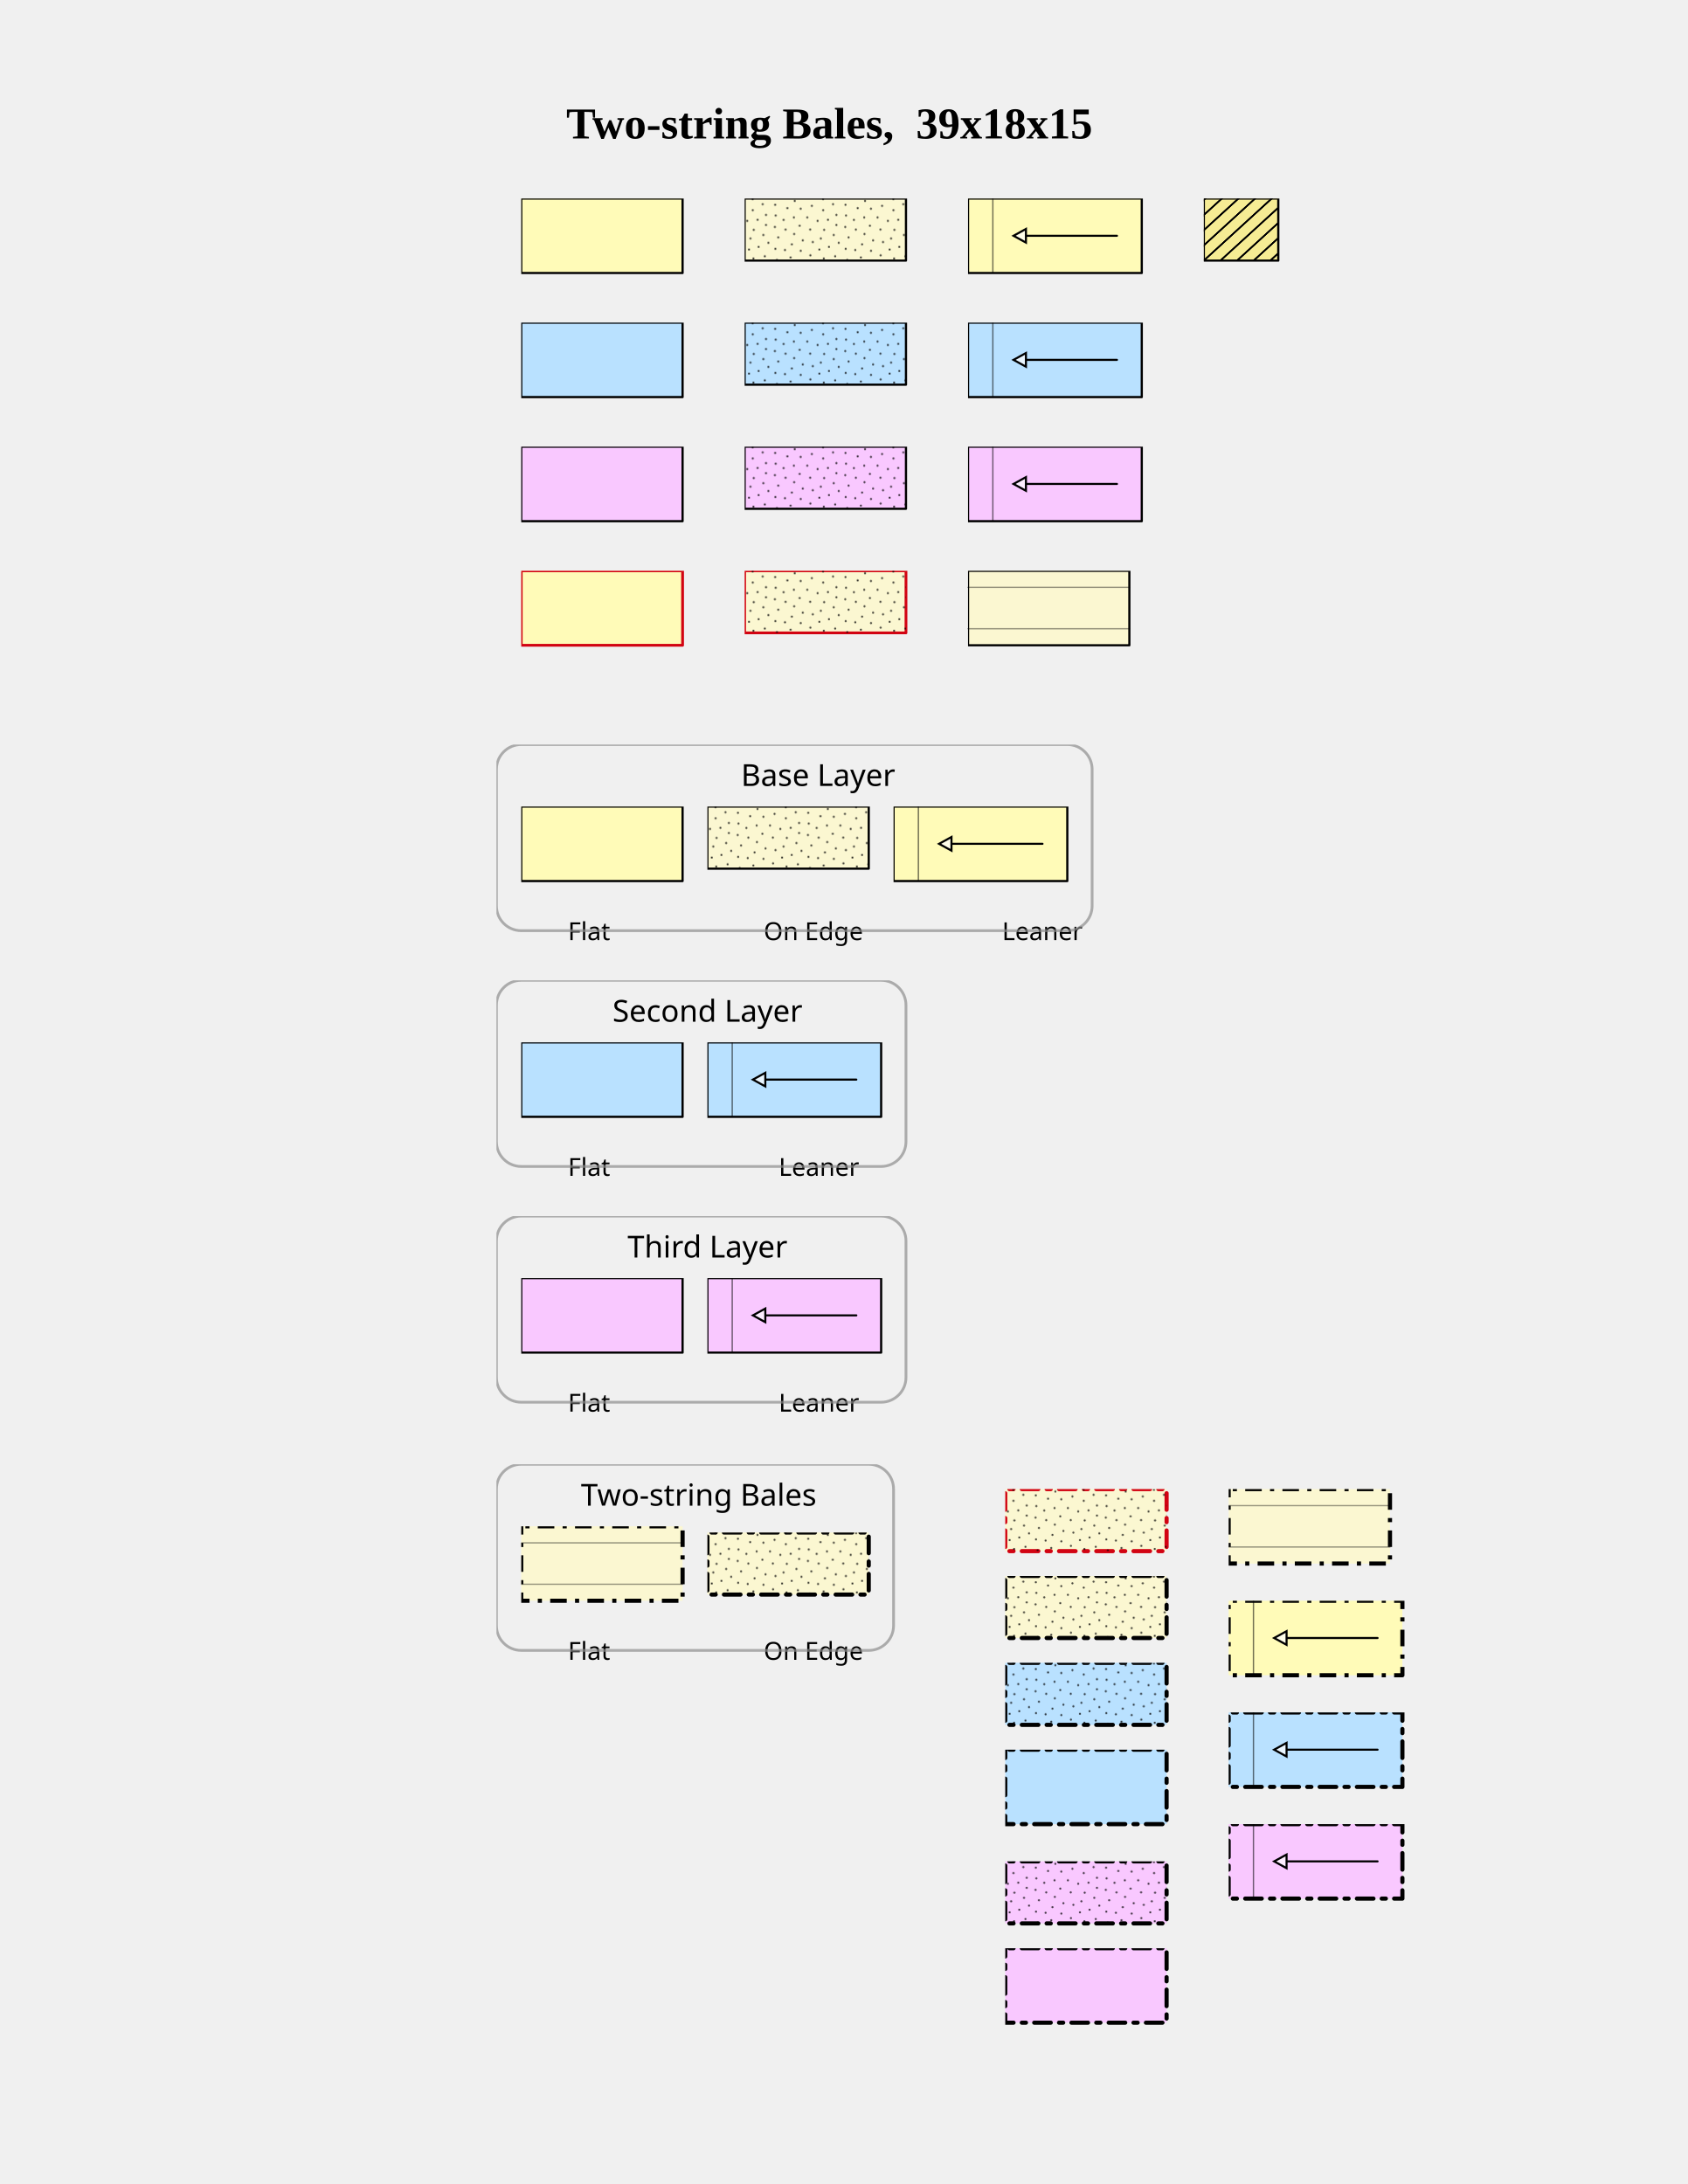
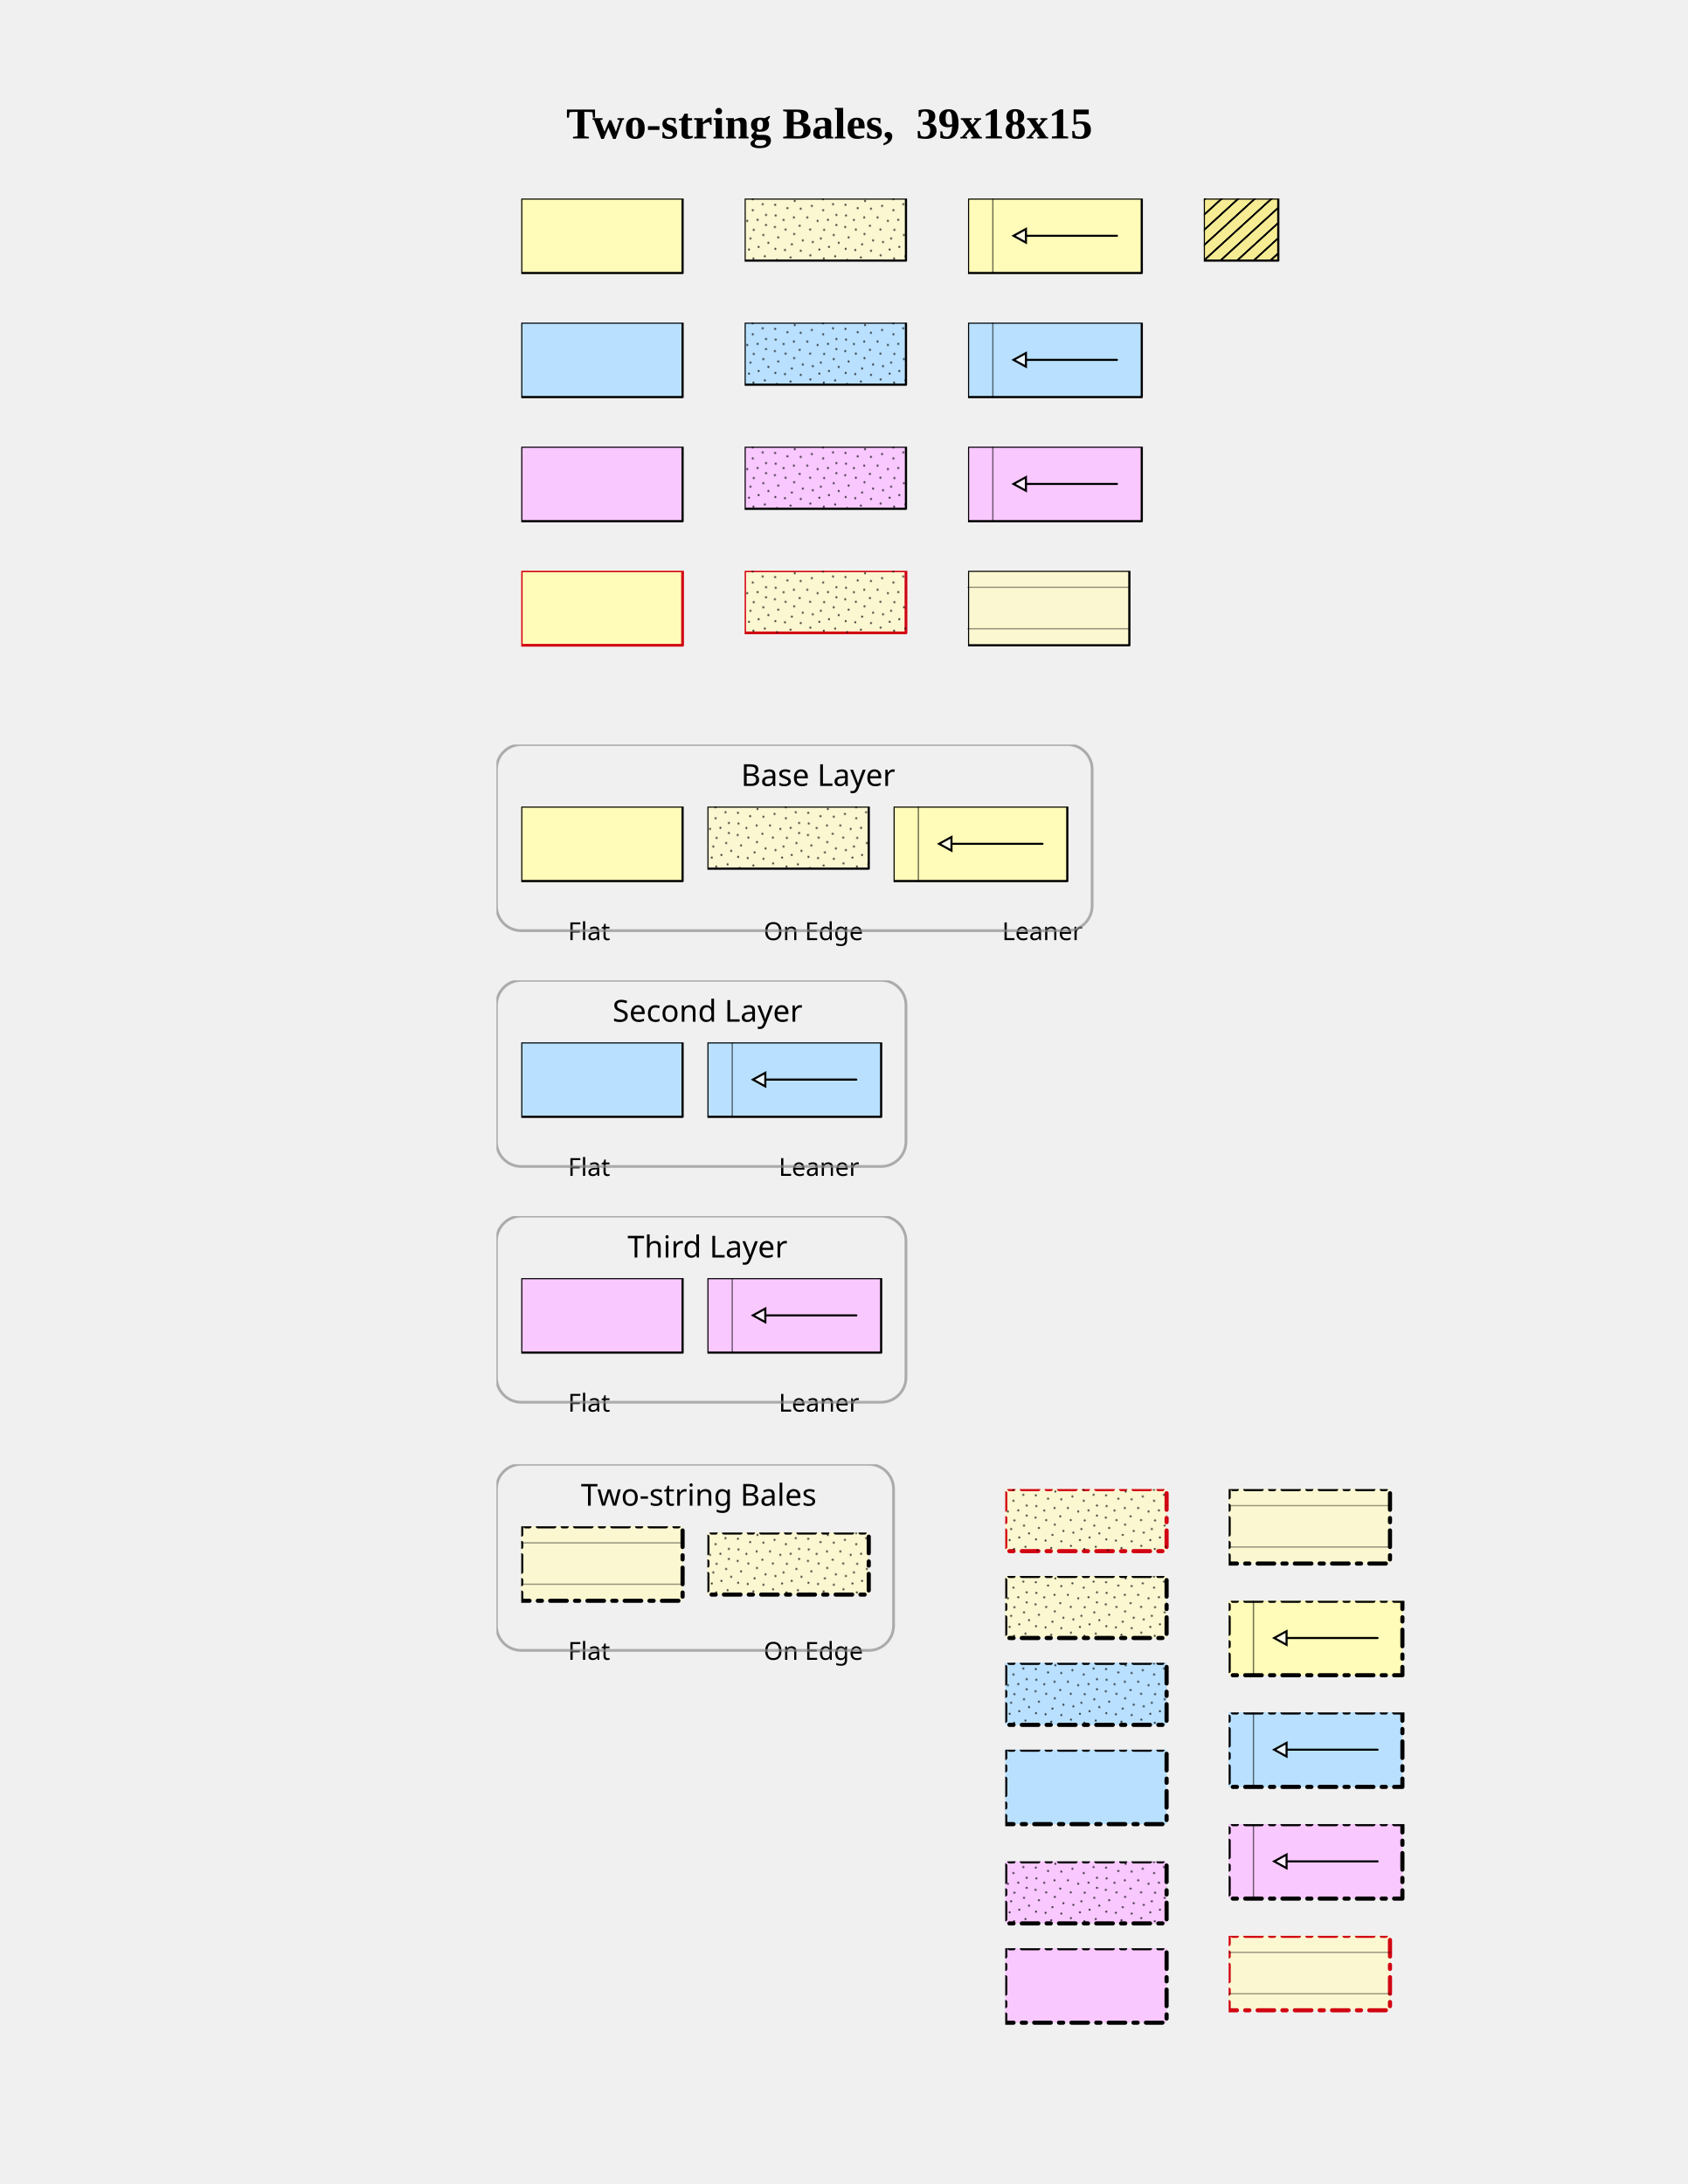
<svg xmlns="http://www.w3.org/2000/svg" xmlns:ns2="http://dairiki.org/barnhunt/inkscape-extensions" xmlns:xlink="http://www.w3.org/1999/xlink" width="8.5in" height="11in" viewBox="0 0 816 1056" version="1.1" id="svg219">
  <defs>
    <pattern xlink:href="#Strips1_5" id="bh-end-bale-stipple" patternTransform="matrix(0.6094059,0.6668921,-22.16151,20.25119,0,0)" />
    <pattern id="Strips1_5" patternTransform="translate(0,0) scale(10,10)" height="1" width="6" patternUnits="userSpaceOnUse">
      <rect height="2" width="1" y="-0.5" x="0" style="fill:black;stroke:none" />
    </pattern>
    <pattern xlink:href="#Polkadots-med" id="bh-edge-bale-stipple" patternTransform="scale(3.4)" />
    <pattern id="Polkadots-med" patternTransform="translate(0,0) scale(10,10)" height="10" width="10" patternUnits="userSpaceOnUse">
      <circle r="0.15" cy="0.810" cx="2.567" style="fill:black;stroke:none" />
      <circle r="0.15" cy="2.33" cx="3.048" style="fill:black;stroke:none" />
      <circle r="0.15" cy="2.415" cx="4.418" style="fill:black;stroke:none" />
      <circle r="0.15" cy="3.029" cx="1.844" style="fill:black;stroke:none" />
      <circle r="0.15" cy="1.363" cx="6.08" style="fill:black;stroke:none" />
      <circle r="0.15" cy="4.413" cx="5.819" style="fill:black;stroke:none" />
      <circle r="0.15" cy="4.048" cx="4.305" style="fill:black;stroke:none" />
      <circle r="0.15" cy="3.045" cx="5.541" style="fill:black;stroke:none" />
      <circle r="0.15" cy="5.527" cx="4.785" style="fill:black;stroke:none" />
      <circle r="0.15" cy="5.184" cx="2.667" style="fill:black;stroke:none" />
      <circle r="0.15" cy="1.448" cx="7.965" style="fill:black;stroke:none" />
      <circle r="0.15" cy="5.049" cx="7.047" style="fill:black;stroke:none" />
      <circle r="0.15" cy="0.895" cx="4.340" style="fill:black;stroke:none" />
      <circle r="0.15" cy="0.340" cx="7.125" style="fill:black;stroke:none" />
      <circle r="0.15" cy="1.049" cx="9.553" style="fill:black;stroke:none" />
      <circle r="0.15" cy="2.689" cx="7.006" style="fill:black;stroke:none" />
      <circle r="0.15" cy="2.689" cx="8.909" style="fill:black;stroke:none" />
      <circle r="0.15" cy="4.407" cx="9.315" style="fill:black;stroke:none" />
      <circle r="0.15" cy="3.870" cx="7.820" style="fill:black;stroke:none" />
      <circle r="0.15" cy="5.948" cx="8.270" style="fill:black;stroke:none" />
      <circle r="0.15" cy="7.428" cx="7.973" style="fill:black;stroke:none" />
      <circle r="0.15" cy="8.072" cx="9.342" style="fill:black;stroke:none" />
      <circle r="0.15" cy="9.315" cx="8.206" style="fill:black;stroke:none" />
      <circle r="0.15" cy="9.475" cx="9.682" style="fill:black;stroke:none" />
      <circle r="0.15" cy="6.186" cx="9.688" style="fill:black;stroke:none" />
      <circle r="0.15" cy="6.296" cx="3.379" style="fill:black;stroke:none" />
      <circle r="0.15" cy="8.204" cx="2.871" style="fill:black;stroke:none" />
      <circle r="0.15" cy="8.719" cx="4.59" style="fill:black;stroke:none" />
      <circle r="0.15" cy="9.671" cx="3.181" style="fill:black;stroke:none" />
      <circle r="0.15" cy="7.315" cx="5.734" style="fill:black;stroke:none" />
      <circle r="0.15" cy="6.513" cx="6.707" style="fill:black;stroke:none" />
      <circle r="0.15" cy="9.670" cx="5.730" style="fill:black;stroke:none" />
      <circle r="0.15" cy="8.373" cx="6.535" style="fill:black;stroke:none" />
      <circle r="0.15" cy="7.154" cx="4.37" style="fill:black;stroke:none" />
      <circle r="0.15" cy="7.25" cx="0.622" style="fill:black;stroke:none" />
      <circle r="0.15" cy="5.679" cx="0.831" style="fill:black;stroke:none" />
      <circle r="0.15" cy="8.519" cx="1.257" style="fill:black;stroke:none" />
      <circle r="0.15" cy="6.877" cx="1.989" style="fill:black;stroke:none" />
      <circle r="0.15" cy="3.181" cx="0.374" style="fill:black;stroke:none" />
      <circle r="0.15" cy="1.664" cx="1.166" style="fill:black;stroke:none" />
      <circle r="0.15" cy="0.093" cx="1.151" style="fill:black;stroke:none" />
      <circle r="0.15" cy="10.093" cx="1.151" style="fill:black;stroke:none" />
      <circle r="0.15" cy="4.451" cx="1.302" style="fill:black;stroke:none" />
      <circle r="0.15" cy="3.763" cx="3.047" style="fill:black;stroke:none" />
    </pattern>
    <symbol id="bale-1-39x18x15" ns2:count-as="bale-39x18x15">
      <rect height="36" width="78" style="opacity:1;fill:#fffbb8;fill-opacity:1;stroke:#000000;stroke-width:1.067;stroke-linecap:round;stroke-linejoin:round;stroke-miterlimit:4" x="0" y="0" />
    </symbol>
    <symbol id="bale-1-edge-39x18x15" ns2:count-as="bale-39x18x15">
      <rect height="30" width="78" style="opacity:1;fill:#fbf7d1;fill-opacity:1;stroke:#000000;stroke-width:1.067;stroke-linecap:round;stroke-linejoin:round;stroke-miterlimit:4;stroke-dasharray:none;stroke-dashoffset:0;stroke-opacity:1" x="0" y="0" />
      <rect style="fill:url(#bh-edge-bale-stipple);fill-opacity:0.7;stroke:none" width="78" height="30" x="0" y="0" />
    </symbol>
    <symbol id="bale-1-leaner-39x18x15" ns2:count-as="bale-39x18x15">
-       <rect style="fill:#fffbb8;fill-opacity:1;stroke:#000000;stroke-width:1.067;stroke-linecap:butt;stroke-linejoin:round;stroke-miterlimit:4;stroke-opacity:1" width="84" height="36" x="0" y="0" />
+       <rect style="fill:#fffbb8;fill-opacity:1;stroke:#000000;stroke-width:1.067;stroke-linecap:round;stroke-linejoin:round;stroke-miterlimit:4;stroke-opacity:1" width="84" height="36" x="0" y="0" />
      <path style="fill:none;stroke:#000000;stroke-width:0.64;stroke-linecap:butt;stroke-miterlimit:4;stroke-opacity:0.553" d="M 12,0 V 36" />
      <path d="M 72,18 H 28 v -3.3 l -6,3.3 6,3.3 V 18" style="fill:#ffffff;fill-opacity:0.698;fill-rule:evenodd;stroke:#000000;stroke-width:1px;stroke-linecap:round;stroke-linejoin:miter;stroke-opacity:1" />
    </symbol>
    <symbol id="bale-2-39x18x15" ns2:count-as="bale-39x18x15">
      <rect y="0" x="0" style="opacity:1;fill:#b9e1ff;fill-opacity:1;stroke:#000000;stroke-width:1.067;stroke-linecap:round;stroke-linejoin:round;stroke-miterlimit:4" width="78" height="36" />
    </symbol>
    <symbol id="bale-2-edge-39x18x15" ns2:count-as="bale-39x18x15">
      <rect y="0" x="0" style="opacity:1;fill:#b9e1ff;fill-opacity:1;stroke:#000000;stroke-width:1.067;stroke-linecap:round;stroke-linejoin:round;stroke-miterlimit:4;stroke-dasharray:none;stroke-dashoffset:0;stroke-opacity:1" width="78" height="30" />
      <rect width="78" height="30" x="0" y="0" style="fill:url(#bh-edge-bale-stipple);fill-opacity:0.7;stroke:none" />
    </symbol>
    <symbol id="bale-2-leaner-39x18x15" ns2:count-as="bale-39x18x15">
-       <rect y="0" x="0" height="36" width="84" style="fill:#b9e1ff;fill-opacity:1;stroke:#000000;stroke-width:1.067;stroke-linecap:butt;stroke-linejoin:round;stroke-miterlimit:4;stroke-dasharray:none;stroke-opacity:1" />
-       <path d="M 12,0 V 36" style="fill:none;fill-opacity:0.75;fill-rule:evenodd;stroke:#000000;stroke-width:0.64;stroke-linecap:butt;stroke-linejoin:miter;stroke-miterlimit:4;stroke-dasharray:none;stroke-opacity:0.553" />
+       <rect y="0" x="0" height="36" width="84" style="fill:#b9e1ff;fill-opacity:1;stroke:#000000;stroke-width:1.067;stroke-linecap:round;stroke-linejoin:round;stroke-miterlimit:4;stroke-dasharray:none;stroke-opacity:1" />
+       <path d="M 12,0 V 36" style="fill:none;fill-opacity:0.75;fill-rule:evenodd;stroke:#000000;stroke-width:0.64;stroke-linecap:round;stroke-linejoin:miter;stroke-miterlimit:4;stroke-dasharray:none;stroke-opacity:0.553" />
      <path style="fill:#ffffff;fill-opacity:0.698;fill-rule:evenodd;stroke:#000000;stroke-width:1px;stroke-linecap:round;stroke-linejoin:miter;stroke-opacity:1" d="M 72,18 H 28 v -3.3 l -6,3.3 6,3.3 V 18" />
    </symbol>
    <symbol id="bale-3-39x18x15" ns2:count-as="bale-39x18x15">
      <rect height="36" width="78" style="opacity:1;fill:#f9c8ff;fill-opacity:1;stroke:#000000;stroke-width:1.067;stroke-linecap:round;stroke-linejoin:round;stroke-miterlimit:4" x="0" y="0" />
    </symbol>
    <symbol id="bale-3-edge-39x18x15" ns2:count-as="bale-39x18x15">
      <rect height="30" width="78" style="opacity:1;fill:#f9c8ff;fill-opacity:1;stroke:#000000;stroke-width:1.067;stroke-linecap:round;stroke-linejoin:round;stroke-miterlimit:4;stroke-dasharray:none;stroke-dashoffset:0;stroke-opacity:1" x="0" y="0" />
      <rect width="78" height="30" x="0" y="0" style="fill:url(#bh-edge-bale-stipple);fill-opacity:0.7;stroke:none" />
    </symbol>
    <symbol id="bale-3-leaner-39x18x15" ns2:count-as="bale-39x18x15">
-       <rect style="fill:#f9c8ff;fill-opacity:1;stroke:#000000;stroke-width:1.067;stroke-linecap:butt;stroke-linejoin:round;stroke-miterlimit:4;stroke-dasharray:none;stroke-opacity:1" width="84" height="36" x="0" y="0" />
+       <rect style="fill:#f9c8ff;fill-opacity:1;stroke:#000000;stroke-width:1.067;stroke-linecap:round;stroke-linejoin:round;stroke-miterlimit:4;stroke-dasharray:none;stroke-opacity:1" width="84" height="36" x="0" y="0" />
      <path style="fill:none;fill-opacity:0.75;fill-rule:evenodd;stroke:#000000;stroke-width:0.64;stroke-linecap:butt;stroke-linejoin:miter;stroke-miterlimit:4;stroke-dasharray:none;stroke-opacity:0.553" d="M 12,0 V 36" />
      <path style="fill:#ffffff;fill-opacity:0.698;fill-rule:evenodd;stroke:#000000;stroke-width:1px;stroke-linecap:round;stroke-linejoin:miter;stroke-opacity:1" d="M 72,18 H 28 v -3.3 l -6,3.3 6,3.3 V 18" />
    </symbol>
    <symbol id="bale-1-anchor-39x18x15" ns2:count-as="bale-39x18x15">
      <rect y="0" x="0" style="opacity:1;fill:#fffbb8;fill-opacity:1;stroke:#d20312;stroke-width:1.333;stroke-linecap:round;stroke-linejoin:round;stroke-miterlimit:4;stroke-dasharray:none;stroke-dashoffset:0;stroke-opacity:1" width="78" height="36" />
    </symbol>
    <symbol id="bale-1-anchor-edge-39x18x15" ns2:count-as="bale-39x18x15">
      <rect y="0" x="0" style="opacity:1;fill:#fbf7d1;fill-opacity:1;stroke:#d20312;stroke-width:1.333;stroke-linecap:round;stroke-linejoin:round;stroke-miterlimit:4;stroke-dasharray:none;stroke-dashoffset:0;stroke-opacity:1" width="78" height="30" />
      <rect width="78" height="30" x="0" y="0" style="fill:url(#bh-edge-bale-stipple);fill-opacity:0.7;stroke:none" />
    </symbol>
    <symbol id="bale-1-with-strings-39x18x15" ns2:count-as="bale-39x18x15">
-       <rect style="display:inline;fill:#fbf7d1;fill-opacity:1;stroke:#000000;stroke-width:1.067;stroke-linecap:butt;stroke-linejoin:round;stroke-miterlimit:4;stroke-opacity:1" width="78" height="36" x="0" y="0" />
+       <rect style="display:inline;fill:#fbf7d1;fill-opacity:1;stroke:#000000;stroke-width:1.067;stroke-linecap:round;stroke-linejoin:round;stroke-miterlimit:4;stroke-opacity:1" width="78" height="36" x="0" y="0" />
      <path style="display:inline;fill:none;stroke:#000000;stroke-width:0.625;stroke-linecap:round;stroke-opacity:0.4" d="M 0,8 H 78" id="string-39x18x15" />
      <use x="0" y="0" xlink:href="#string-39x18x15" transform="translate(0,20)" width="100%" height="100%" />
    </symbol>
    <symbol id="legend-1-39x18x15">
      <g>
        <use xlink:href="#bale-1-39x18x15" x="12" y="30" width="100%" height="100%" />
        <use xlink:href="#bale-1-edge-39x18x15" x="102" y="30" width="100%" height="100%" />
        <use xlink:href="#bale-1-leaner-39x18x15" x="192" y="30" width="100%" height="100%" />
        <text xml:space="preserve" style="font-style:normal;font-variant:normal;font-weight:normal;font-stretch:normal;font-size:12px;line-height:125%;font-family:'Rock Salt';-inkscape-font-specification:'Rock Salt, Normal';font-variant-ligatures:normal;font-variant-caps:normal;font-variant-numeric:normal;font-feature-settings:normal;text-align:center;letter-spacing:0px;word-spacing:0px;writing-mode:lr-tb;text-anchor:middle;fill:#000000;fill-opacity:1;stroke:none;stroke-width:1px;stroke-linecap:butt;stroke-linejoin:miter;stroke-opacity:1" x="51" y="82.546">
          <tspan x="58.84" y="94.546">Flat</tspan>
        </text>
        <text y="82.546" x="141" style="font-style:normal;font-variant:normal;font-weight:normal;font-stretch:normal;font-size:12px;line-height:125%;font-family:'Rock Salt';-inkscape-font-specification:'Rock Salt, Normal';font-variant-ligatures:normal;font-variant-caps:normal;font-variant-numeric:normal;font-feature-settings:normal;text-align:center;letter-spacing:0px;word-spacing:0px;writing-mode:lr-tb;text-anchor:middle;fill:#000000;fill-opacity:1;stroke:none;stroke-width:1px;stroke-linecap:butt;stroke-linejoin:miter;stroke-opacity:1" xml:space="preserve">
          <tspan y="94.546" x="167.277">On Edge</tspan>
        </text>
        <text xml:space="preserve" style="font-style:normal;font-variant:normal;font-weight:normal;font-stretch:normal;font-size:12px;line-height:125%;font-family:'Rock Salt';-inkscape-font-specification:'Rock Salt, Normal';font-variant-ligatures:normal;font-variant-caps:normal;font-variant-numeric:normal;font-feature-settings:normal;text-align:center;letter-spacing:0px;word-spacing:0px;writing-mode:lr-tb;text-anchor:middle;fill:#000000;fill-opacity:1;stroke:none;stroke-width:1px;stroke-linecap:butt;stroke-linejoin:miter;stroke-opacity:1" x="234" y="82.546">
          <tspan x="277.982" y="94.546">Leaner</tspan>
        </text>
      </g>
      <text y="20.02" x="144" style="font-style:normal;font-variant:normal;font-weight:normal;font-stretch:normal;font-size:14.667px;line-height:125%;font-family:'Rock Salt';-inkscape-font-specification:'Rock Salt, Normal';font-variant-ligatures:normal;font-variant-caps:normal;font-variant-numeric:normal;font-feature-settings:normal;text-align:center;letter-spacing:0px;word-spacing:0px;writing-mode:lr-tb;text-anchor:middle;fill:#000000;fill-opacity:1;stroke:none;stroke-width:1px;stroke-linecap:butt;stroke-linejoin:miter;stroke-opacity:1" xml:space="preserve">
        <tspan y="20.02" x="168.883">Base Layer</tspan>
      </text>
      <rect ry="12" rx="12" y="0" x="0" height="90" width="288" style="opacity:0.687;fill:none;fill-opacity:1;fill-rule:evenodd;stroke:#8c8c8c;stroke-width:1.333;stroke-linecap:round;stroke-linejoin:round;stroke-miterlimit:4;stroke-dasharray:none;stroke-dashoffset:0;stroke-opacity:1" />
    </symbol>
    <symbol id="legend-2-39x18x15">
      <g>
        <text y="82.546" x="51" style="font-style:normal;font-variant:normal;font-weight:normal;font-stretch:normal;font-size:12px;line-height:125%;font-family:'Rock Salt';-inkscape-font-specification:'Rock Salt, Normal';font-variant-ligatures:normal;font-variant-caps:normal;font-variant-numeric:normal;font-feature-settings:normal;text-align:center;letter-spacing:0px;word-spacing:0px;writing-mode:lr-tb;text-anchor:middle;fill:#000000;fill-opacity:1;stroke:none;stroke-width:1px;stroke-linecap:butt;stroke-linejoin:miter;stroke-opacity:1" xml:space="preserve">
          <tspan y="94.546" x="58.84">Flat</tspan>
        </text>
        <text y="82.546" x="144" style="font-style:normal;font-variant:normal;font-weight:normal;font-stretch:normal;font-size:12px;line-height:125%;font-family:'Rock Salt';-inkscape-font-specification:'Rock Salt, Normal';font-variant-ligatures:normal;font-variant-caps:normal;font-variant-numeric:normal;font-feature-settings:normal;text-align:center;letter-spacing:0px;word-spacing:0px;writing-mode:lr-tb;text-anchor:middle;fill:#000000;fill-opacity:1;stroke:none;stroke-width:1px;stroke-linecap:butt;stroke-linejoin:miter;stroke-opacity:1" xml:space="preserve">
          <tspan y="94.546" x="169.982">Leaner</tspan>
        </text>
        <use xlink:href="#bale-2-39x18x15" x="12" y="30" width="100%" height="100%" />
        <use xlink:href="#bale-2-leaner-39x18x15" x="102" y="30" width="100%" height="100%" />
      </g>
      <text xml:space="preserve" style="font-style:normal;font-variant:normal;font-weight:normal;font-stretch:normal;font-size:14.667px;line-height:125%;font-family:'Rock Salt';-inkscape-font-specification:'Rock Salt, Normal';font-variant-ligatures:normal;font-variant-caps:normal;font-variant-numeric:normal;font-feature-settings:normal;text-align:center;letter-spacing:0px;word-spacing:0px;writing-mode:lr-tb;text-anchor:middle;fill:#000000;fill-opacity:1;stroke:none;stroke-width:1px;stroke-linecap:butt;stroke-linejoin:miter;stroke-opacity:1" x="99" y="20.02">
        <tspan x="115.396" y="20.02">Second Layer</tspan>
      </text>
      <rect style="opacity:0.687;fill:none;fill-opacity:1;fill-rule:evenodd;stroke:#8c8c8c;stroke-width:1.333;stroke-linecap:round;stroke-linejoin:round;stroke-miterlimit:4;stroke-dasharray:none;stroke-dashoffset:0;stroke-opacity:1" width="198" height="90" x="0" y="0" rx="12" ry="12" />
    </symbol>
    <symbol id="legend-3-39x18x15">
      <g>
        <text xml:space="preserve" style="font-style:normal;font-variant:normal;font-weight:normal;font-stretch:normal;font-size:12px;line-height:125%;font-family:'Rock Salt';-inkscape-font-specification:'Rock Salt, Normal';font-variant-ligatures:normal;font-variant-caps:normal;font-variant-numeric:normal;font-feature-settings:normal;text-align:center;letter-spacing:0px;word-spacing:0px;writing-mode:lr-tb;text-anchor:middle;fill:#000000;fill-opacity:1;stroke:none;stroke-width:1px;stroke-linecap:butt;stroke-linejoin:miter;stroke-opacity:1" x="51" y="82.546">
          <tspan x="58.84" y="94.546">Flat</tspan>
        </text>
        <text xml:space="preserve" style="font-style:normal;font-variant:normal;font-weight:normal;font-stretch:normal;font-size:12px;line-height:125%;font-family:'Rock Salt';-inkscape-font-specification:'Rock Salt, Normal';font-variant-ligatures:normal;font-variant-caps:normal;font-variant-numeric:normal;font-feature-settings:normal;text-align:center;letter-spacing:0px;word-spacing:0px;writing-mode:lr-tb;text-anchor:middle;fill:#000000;fill-opacity:1;stroke:none;stroke-width:1px;stroke-linecap:butt;stroke-linejoin:miter;stroke-opacity:1" x="144" y="82.546">
          <tspan x="169.982" y="94.546">Leaner</tspan>
        </text>
        <use xlink:href="#bale-3-39x18x15" x="12" y="30" width="100%" height="100%" />
        <use xlink:href="#bale-3-leaner-39x18x15" x="102" y="30" width="100%" height="100%" />
      </g>
      <text x="99" y="20.02" style="font-style:normal;font-variant:normal;font-weight:normal;font-stretch:normal;font-size:14.667px;line-height:125%;font-family:'Rock Salt';-inkscape-font-specification:'Rock Salt, Normal';font-variant-ligatures:normal;font-variant-caps:normal;font-variant-numeric:normal;font-feature-settings:normal;text-align:center;letter-spacing:0px;word-spacing:0px;writing-mode:lr-tb;text-anchor:middle;fill:#000000;fill-opacity:1;stroke:none;stroke-width:1px;stroke-linecap:butt;stroke-linejoin:miter;stroke-opacity:1" xml:space="preserve">
        <tspan y="20.02" x="115.396">Third Layer</tspan>
      </text>
      <rect ry="12" rx="12" y="0" x="0" height="90" width="198" style="opacity:0.687;fill:none;fill-opacity:1;fill-rule:evenodd;stroke:#8c8c8c;stroke-width:1.333;stroke-linecap:round;stroke-linejoin:round;stroke-miterlimit:4;stroke-dasharray:none;stroke-dashoffset:0;stroke-opacity:1" />
    </symbol>
    <symbol id="bale-1-edge-alt-39x18x15" ns2:count-as="bale-39x18x15">
      <rect y="0" x="0" style="opacity:1;fill:#fbf7d1;fill-opacity:1;stroke:#000000;stroke-width:2;stroke-linecap:round;stroke-linejoin:round;stroke-miterlimit:4;stroke-dasharray:8, 4, 2, 4;stroke-dashoffset:10;stroke-opacity:1" width="78" height="30" />
      <rect y="0" x="0" height="30" width="78" style="fill:url(#bh-edge-bale-stipple);fill-opacity:0.7;stroke:none" />
    </symbol>
    <symbol id="legend-1-alt-39x18x15">
      <g>
        <use height="100%" width="100%" x="12" y="30" xlink:href="#bale-1-with-strings-alt-39x18x15" />
        <use height="100%" width="100%" x="102" y="33" xlink:href="#bale-1-edge-alt-39x18x15" />
        <text y="82.546" x="51" style="font-style:normal;font-variant:normal;font-weight:normal;font-stretch:normal;font-size:12px;line-height:125%;font-family:'Rock Salt';-inkscape-font-specification:'Rock Salt, Normal';font-variant-ligatures:normal;font-variant-caps:normal;font-variant-numeric:normal;font-feature-settings:normal;text-align:center;letter-spacing:0px;word-spacing:0px;writing-mode:lr-tb;text-anchor:middle;fill:#000000;fill-opacity:1;stroke:none;stroke-width:1px;stroke-linecap:butt;stroke-linejoin:miter;stroke-opacity:1" xml:space="preserve">
          <tspan y="94.546" x="58.84">Flat</tspan>
        </text>
        <text xml:space="preserve" style="font-style:normal;font-variant:normal;font-weight:normal;font-stretch:normal;font-size:12px;line-height:125%;font-family:'Rock Salt';-inkscape-font-specification:'Rock Salt, Normal';font-variant-ligatures:normal;font-variant-caps:normal;font-variant-numeric:normal;font-feature-settings:normal;text-align:center;letter-spacing:0px;word-spacing:0px;writing-mode:lr-tb;text-anchor:middle;fill:#000000;fill-opacity:1;stroke:none;stroke-width:1px;stroke-linecap:butt;stroke-linejoin:miter;stroke-opacity:1" x="141" y="82.546">
          <tspan x="167.277" y="94.546">On Edge</tspan>
        </text>
      </g>
      <text xml:space="preserve" style="font-style:normal;font-variant:normal;font-weight:normal;font-stretch:normal;font-size:14.667px;line-height:125%;font-family:'Rock Salt';-inkscape-font-specification:'Rock Salt, Normal';font-variant-ligatures:normal;font-variant-caps:normal;font-variant-numeric:normal;font-feature-settings:normal;text-align:center;letter-spacing:0px;word-spacing:0px;writing-mode:lr-tb;text-anchor:middle;fill:#000000;fill-opacity:1;stroke:none;stroke-width:1px;stroke-linecap:butt;stroke-linejoin:miter;stroke-opacity:1" x="96" y="20.02">
        <tspan x="111.15" y="20.02">Two-string Bales</tspan>
      </text>
      <rect style="opacity:0.687;fill:none;fill-opacity:1;fill-rule:evenodd;stroke:#8c8c8c;stroke-width:1.333;stroke-linecap:round;stroke-linejoin:round;stroke-miterlimit:4;stroke-dasharray:none;stroke-dashoffset:0;stroke-opacity:1" width="192" height="90" x="0" y="0" rx="12" ry="12" />
    </symbol>
    <symbol id="bale-1-anchor-edge-alt-39x18x15" ns2:count-as="bale-39x18x15">
      <rect height="30" width="78" style="opacity:1;fill:#fbf7d1;fill-opacity:1;stroke:#d20312;stroke-width:2;stroke-linecap:round;stroke-linejoin:round;stroke-miterlimit:4;stroke-dasharray:8, 4, 2, 4;stroke-dashoffset:10;stroke-opacity:1" x="0" y="0" />
      <rect style="fill:url(#bh-edge-bale-stipple);fill-opacity:0.7;stroke:none" y="0" x="0" height="30" width="78" />
    </symbol>
    <symbol id="bale-1-with-strings-alt-39x18x15" ns2:count-as="bale-39x18x15">
-       <rect y="0" x="0" height="36" width="78" style="display:inline;fill:#fbf7d1;fill-opacity:1;stroke:#000000;stroke-width:2;stroke-linecap:butt;stroke-linejoin:round;stroke-miterlimit:4;stroke-dasharray:8, 4, 2, 4;stroke-dashoffset:10;stroke-opacity:1" />
+       <rect y="0" x="0" height="36" width="78" style="display:inline;fill:#fbf7d1;fill-opacity:1;stroke:#000000;stroke-width:2;stroke-linecap:round;stroke-linejoin:round;stroke-miterlimit:4;stroke-dasharray:8, 4, 2, 4;stroke-dashoffset:10;stroke-opacity:1" />
      <path id="string-alt-39x18x15" d="M 0,8 H 78" style="display:inline;fill:none;stroke:#000000;stroke-width:0.625;stroke-linecap:round;stroke-opacity:0.4" />
      <use height="100%" width="100%" transform="translate(0,20)" xlink:href="#string-alt-39x18x15" y="0" x="0" />
    </symbol>
    <symbol id="bale-1-leaner-alt-39x18x15" ns2:count-as="bale-39x18x15">
-       <rect style="fill:#fffbb8;fill-opacity:1;stroke:#000000;stroke-width:2;stroke-linecap:butt;stroke-linejoin:round;stroke-miterlimit:4;stroke-dasharray:8, 4, 2, 4;stroke-dashoffset:10;stroke-opacity:1" width="84" height="36" x="0" y="0" />
+       <rect style="fill:#fffbb8;fill-opacity:1;stroke:#000000;stroke-width:2;stroke-linecap:round;stroke-linejoin:round;stroke-miterlimit:4;stroke-dasharray:8, 4, 2, 4;stroke-dashoffset:10;stroke-opacity:1" width="84" height="36" x="0" y="0" />
      <path style="fill:none;stroke:#000000;stroke-width:0.64;stroke-linecap:butt;stroke-miterlimit:4;stroke-opacity:0.553" d="M 12,0 V 36" />
      <path d="M 72,18 H 28 v -3.3 l -6,3.3 6,3.3 V 18" style="fill:#ffffff;fill-opacity:0.698;fill-rule:evenodd;stroke:#000000;stroke-width:1px;stroke-linecap:round;stroke-linejoin:miter;stroke-opacity:1" />
    </symbol>
    <symbol id="bale-2-alt-39x18x15" ns2:count-as="bale-39x18x15">
      <rect y="0" x="0" style="opacity:1;fill:#b9e1ff;fill-opacity:1;stroke:#000000;stroke-width:2;stroke-linecap:round;stroke-linejoin:round;stroke-miterlimit:4;stroke-dasharray:8, 4, 2, 4;stroke-dashoffset:10;stroke-opacity:1" width="78" height="36" />
    </symbol>
    <symbol id="bale-2-edge-alt-39x18x15" ns2:count-as="bale-39x18x15">
      <rect y="0" x="0" style="opacity:1;fill:#b9e1ff;fill-opacity:1;stroke:#000000;stroke-width:2;stroke-linecap:round;stroke-linejoin:round;stroke-miterlimit:4;stroke-dasharray:8, 4, 2, 4;stroke-dashoffset:10;stroke-opacity:1" width="78" height="30" />
      <rect width="78" height="30" x="0" y="0" style="fill:url(#bh-edge-bale-stipple);fill-opacity:0.7;stroke:none" />
    </symbol>
    <symbol id="bale-2-leaner-alt-39x18x15" ns2:count-as="bale-39x18x15">
      <rect y="0" x="0" height="36" width="84" style="fill:#b9e1ff;fill-opacity:1;stroke:#000000;stroke:#000000;stroke-width:2;stroke-linecap:round;stroke-linejoin:round;stroke-miterlimit:4;stroke-dasharray:8, 4, 2, 4;stroke-dashoffset:10;stroke-opacity:1" />
      <path d="M 12,0 V 36" style="fill:none;fill-opacity:0.75;fill-rule:evenodd;stroke:#000000;stroke-width:0.64;stroke-linecap:butt;stroke-linejoin:miter;stroke-miterlimit:4;stroke-dasharray:none;stroke-opacity:0.553" />
      <path style="fill:#ffffff;fill-opacity:0.698;fill-rule:evenodd;stroke:#000000;stroke-width:1px;stroke-linecap:round;stroke-linejoin:miter;stroke-opacity:1" d="M 72,18 H 28 v -3.3 l -6,3.3 6,3.3 V 18" />
    </symbol>
    <symbol id="bale-3-alt-39x18x15" ns2:count-as="bale-39x18x15">
      <rect height="36" width="78" style="opacity:1;fill:#f9c8ff;fill-opacity:1;stroke:#000000;stroke-width:2;stroke-linecap:round;stroke-linejoin:round;stroke-miterlimit:4;stroke-dasharray:8, 4, 2, 4;stroke-dashoffset:10;stroke-opacity:1" x="0" y="0" />
    </symbol>
    <symbol id="bale-3-edge-alt-39x18x15" ns2:count-as="bale-39x18x15">
      <rect height="30" width="78" style="opacity:1;fill:#f9c8ff;fill-opacity:1;stroke:#000000;stroke:#000000;stroke-width:2;stroke-linecap:round;stroke-linejoin:round;stroke-miterlimit:4;stroke-dasharray:8, 4, 2, 4;stroke-dashoffset:10;stroke-opacity:1" x="0" y="0" />
      <rect width="78" height="30" x="0" y="0" style="fill:url(#bh-edge-bale-stipple);fill-opacity:0.7;stroke:none" />
    </symbol>
    <symbol id="bale-3-leaner-alt-39x18x15" ns2:count-as="bale-39x18x15">
      <rect style="fill:#f9c8ff;fill-opacity:1;stroke:#000000;stroke:#000000;stroke-width:2;stroke-linecap:round;stroke-linejoin:round;stroke-miterlimit:4;stroke-dasharray:8, 4, 2, 4;stroke-dashoffset:10;stroke-opacity:1" width="84" height="36" x="0" y="0" />
      <path style="fill:none;fill-opacity:0.75;fill-rule:evenodd;stroke:#000000;stroke-width:0.64;stroke-linecap:butt;stroke-linejoin:miter;stroke-miterlimit:4;stroke-dasharray:none;stroke-opacity:0.553" d="M 12,0 V 36" />
      <path style="fill:#ffffff;fill-opacity:0.698;fill-rule:evenodd;stroke:#000000;stroke-width:1px;stroke-linecap:round;stroke-linejoin:miter;stroke-opacity:1" d="M 72,18 H 28 v -3.3 l -6,3.3 6,3.3 V 18" />
    </symbol>
-     <symbol id="bale-1-end-39x18x15">
+     <symbol id="bale-1-end-39x18x15" ns2:count-as="bale-39x18x15">
      <rect y="0" x="0" style="opacity:1;fill:#f6ec94;fill-opacity:1;stroke:#000000;stroke-width:1.067;stroke-linecap:round;stroke-linejoin:round;stroke-miterlimit:4;stroke-dasharray:none;stroke-dashoffset:0;stroke-opacity:1" width="36" height="30" />
      <rect y="0" x="0" height="30" width="36" style="fill:url(#bh-end-bale-stipple);fill-opacity:1;stroke:none" />
+     </symbol>
+     <symbol id="bale-1-anchor-with-strings-alt-39x18x15" ns2:count-as="bale-39x18x15">
+       <rect style="display:inline;fill:#fbf7d1;fill-opacity:1;stroke:#d20312;stroke-width:2;stroke-linecap:round;stroke-linejoin:round;stroke-miterlimit:4;stroke-dasharray:8, 4, 2, 4;stroke-dashoffset:10;stroke-opacity:1" width="78" height="36" x="0" y="0" />
+       <path style="display:inline;fill:none;stroke:#000000;stroke-width:0.625;stroke-linecap:round;stroke-opacity:0.4" d="M 0,8 H 78" />
+       <use x="0" y="0" xlink:href="#string-alt-39x18x15" transform="translate(0,20)" width="100%" height="100%" />
    </symbol>
  </defs>
  <text xml:space="preserve" style="font-style:normal;font-variant:normal;font-weight:bold;font-stretch:normal;font-size:21.333px;line-height:125%;text-align:center;text-anchor:middle;fill:#000000;fill-opacity:1;stroke:none;stroke-width:1px;stroke-linecap:butt;stroke-linejoin:miter;stroke-opacity:1" x="408.979" y="66.949">
    <tspan x="408.979" y="66.949">Two-string Bales,  39x18x15</tspan>
  </text>
  <use xlink:href="#bale-1-39x18x15" x="0" y="0" width="100%" height="100%" transform="translate(252,96)" />
  <use xlink:href="#bale-1-edge-39x18x15" transform="translate(360,96)" x="0" y="0" width="100%" height="100%" style="stroke-width:1;stroke-miterlimit:4;stroke-dasharray:none" />
  <use xlink:href="#bale-1-leaner-39x18x15" x="0" y="0" width="100%" height="100%" transform="translate(468,96)" />
  <use xlink:href="#bale-2-39x18x15" transform="translate(252,156)" x="0" y="0" width="100%" height="100%" />
  <use xlink:href="#bale-2-edge-39x18x15" transform="translate(360,156)" x="0" y="0" width="100%" height="100%" />
  <use xlink:href="#bale-2-leaner-39x18x15" transform="translate(468,156)" x="0" y="0" width="100%" height="100%" />
  <use xlink:href="#bale-3-39x18x15" transform="translate(252,216)" x="0" y="0" width="100%" height="100%" />
  <use xlink:href="#bale-3-edge-39x18x15" transform="translate(360,216)" x="0" y="0" width="100%" height="100%" />
  <use xlink:href="#bale-3-leaner-39x18x15" transform="translate(468,216)" x="0" y="0" width="100%" height="100%" />
  <use xlink:href="#bale-1-anchor-39x18x15" transform="translate(252,276)" x="0" y="0" width="100%" height="100%" />
  <use xlink:href="#bale-1-anchor-edge-39x18x15" transform="translate(360,276)" x="0" y="0" width="100%" height="100%" />
  <use xlink:href="#bale-1-with-strings-39x18x15" transform="translate(468,276)" x="0" y="0" width="100%" height="100%" />
  <use xlink:href="#legend-1-39x18x15" transform="translate(240,360)" x="0" y="0" width="100%" height="100%" />
  <use xlink:href="#legend-2-39x18x15" transform="translate(240,474)" x="0" y="0" width="100%" height="100%" />
  <use xlink:href="#legend-3-39x18x15" transform="translate(240,588)" x="0" y="0" width="100%" height="100%" />
  <use xlink:href="#bale-1-edge-alt-39x18x15" transform="translate(486,762)" x="0" y="0" width="100%" height="100%" />
  <use xlink:href="#legend-1-alt-39x18x15" transform="translate(240,708)" x="0" y="0" width="100%" height="100%" />
  <use xlink:href="#bale-1-anchor-edge-alt-39x18x15" transform="translate(486,720)" x="0" y="0" width="100%" height="100%" />
  <use xlink:href="#bale-1-with-strings-alt-39x18x15" transform="translate(594,720)" x="0" y="0" width="100%" height="100%" />
  <use xlink:href="#bale-1-end-39x18x15" transform="translate(582,96)" x="0" y="0" width="100%" height="100%" />
  <use xlink:href="#bale-1-leaner-alt-39x18x15" x="0" y="0" width="100%" height="100%" transform="translate(594,774)" />
  <use xlink:href="#bale-2-alt-39x18x15" x="0" y="0" width="100%" height="100%" transform="translate(486,846)" />
  <use xlink:href="#bale-2-edge-alt-39x18x15" x="0" y="0" width="100%" height="100%" transform="translate(486,804)" />
  <use xlink:href="#bale-2-leaner-alt-39x18x15" x="0" y="0" width="100%" height="100%" transform="translate(594,828)" />
  <use xlink:href="#bale-3-edge-alt-39x18x15" x="0" y="0" width="100%" height="100%" transform="translate(486,900)" />
  <use xlink:href="#bale-3-alt-39x18x15" x="0" y="0" width="100%" height="100%" transform="translate(486,942)" />
  <use xlink:href="#bale-3-leaner-alt-39x18x15" x="0" y="0" width="100%" height="100%" transform="translate(594,882)" />
+   <use xlink:href="#bale-1-anchor-with-strings-alt-39x18x15" transform="translate(594,936)" x="0" y="0" width="100%" height="100%" />
</svg>
